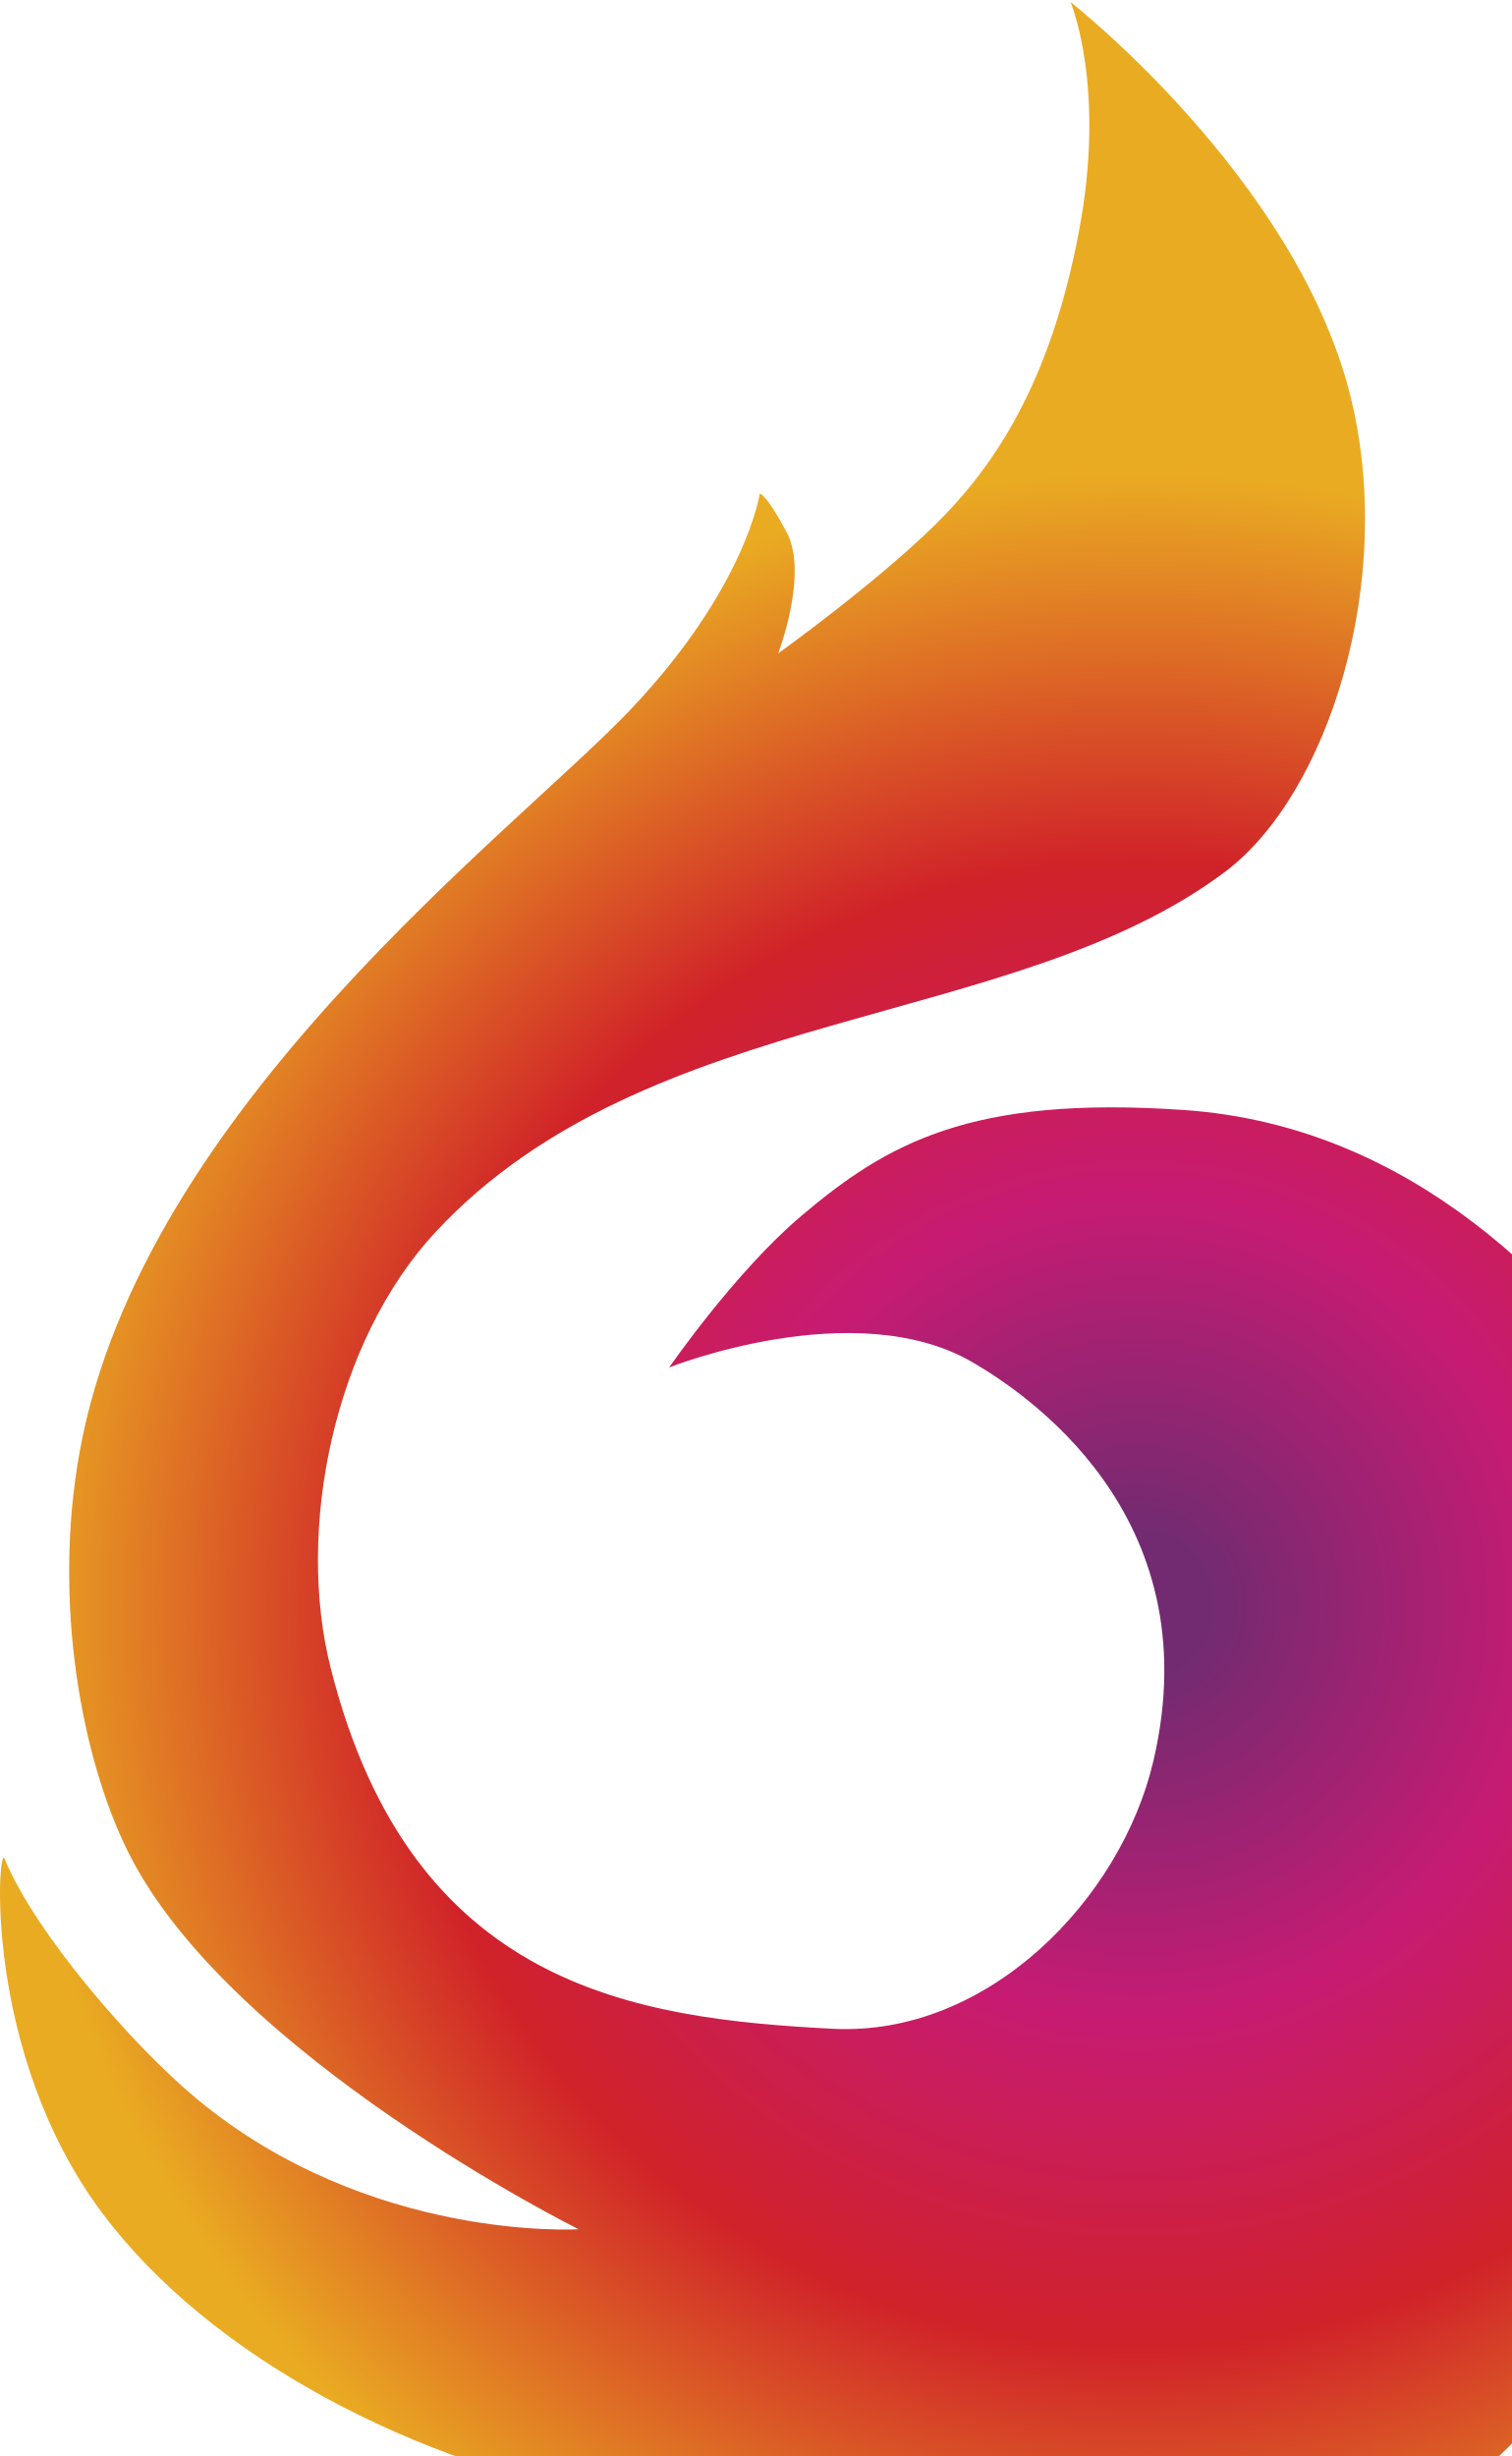
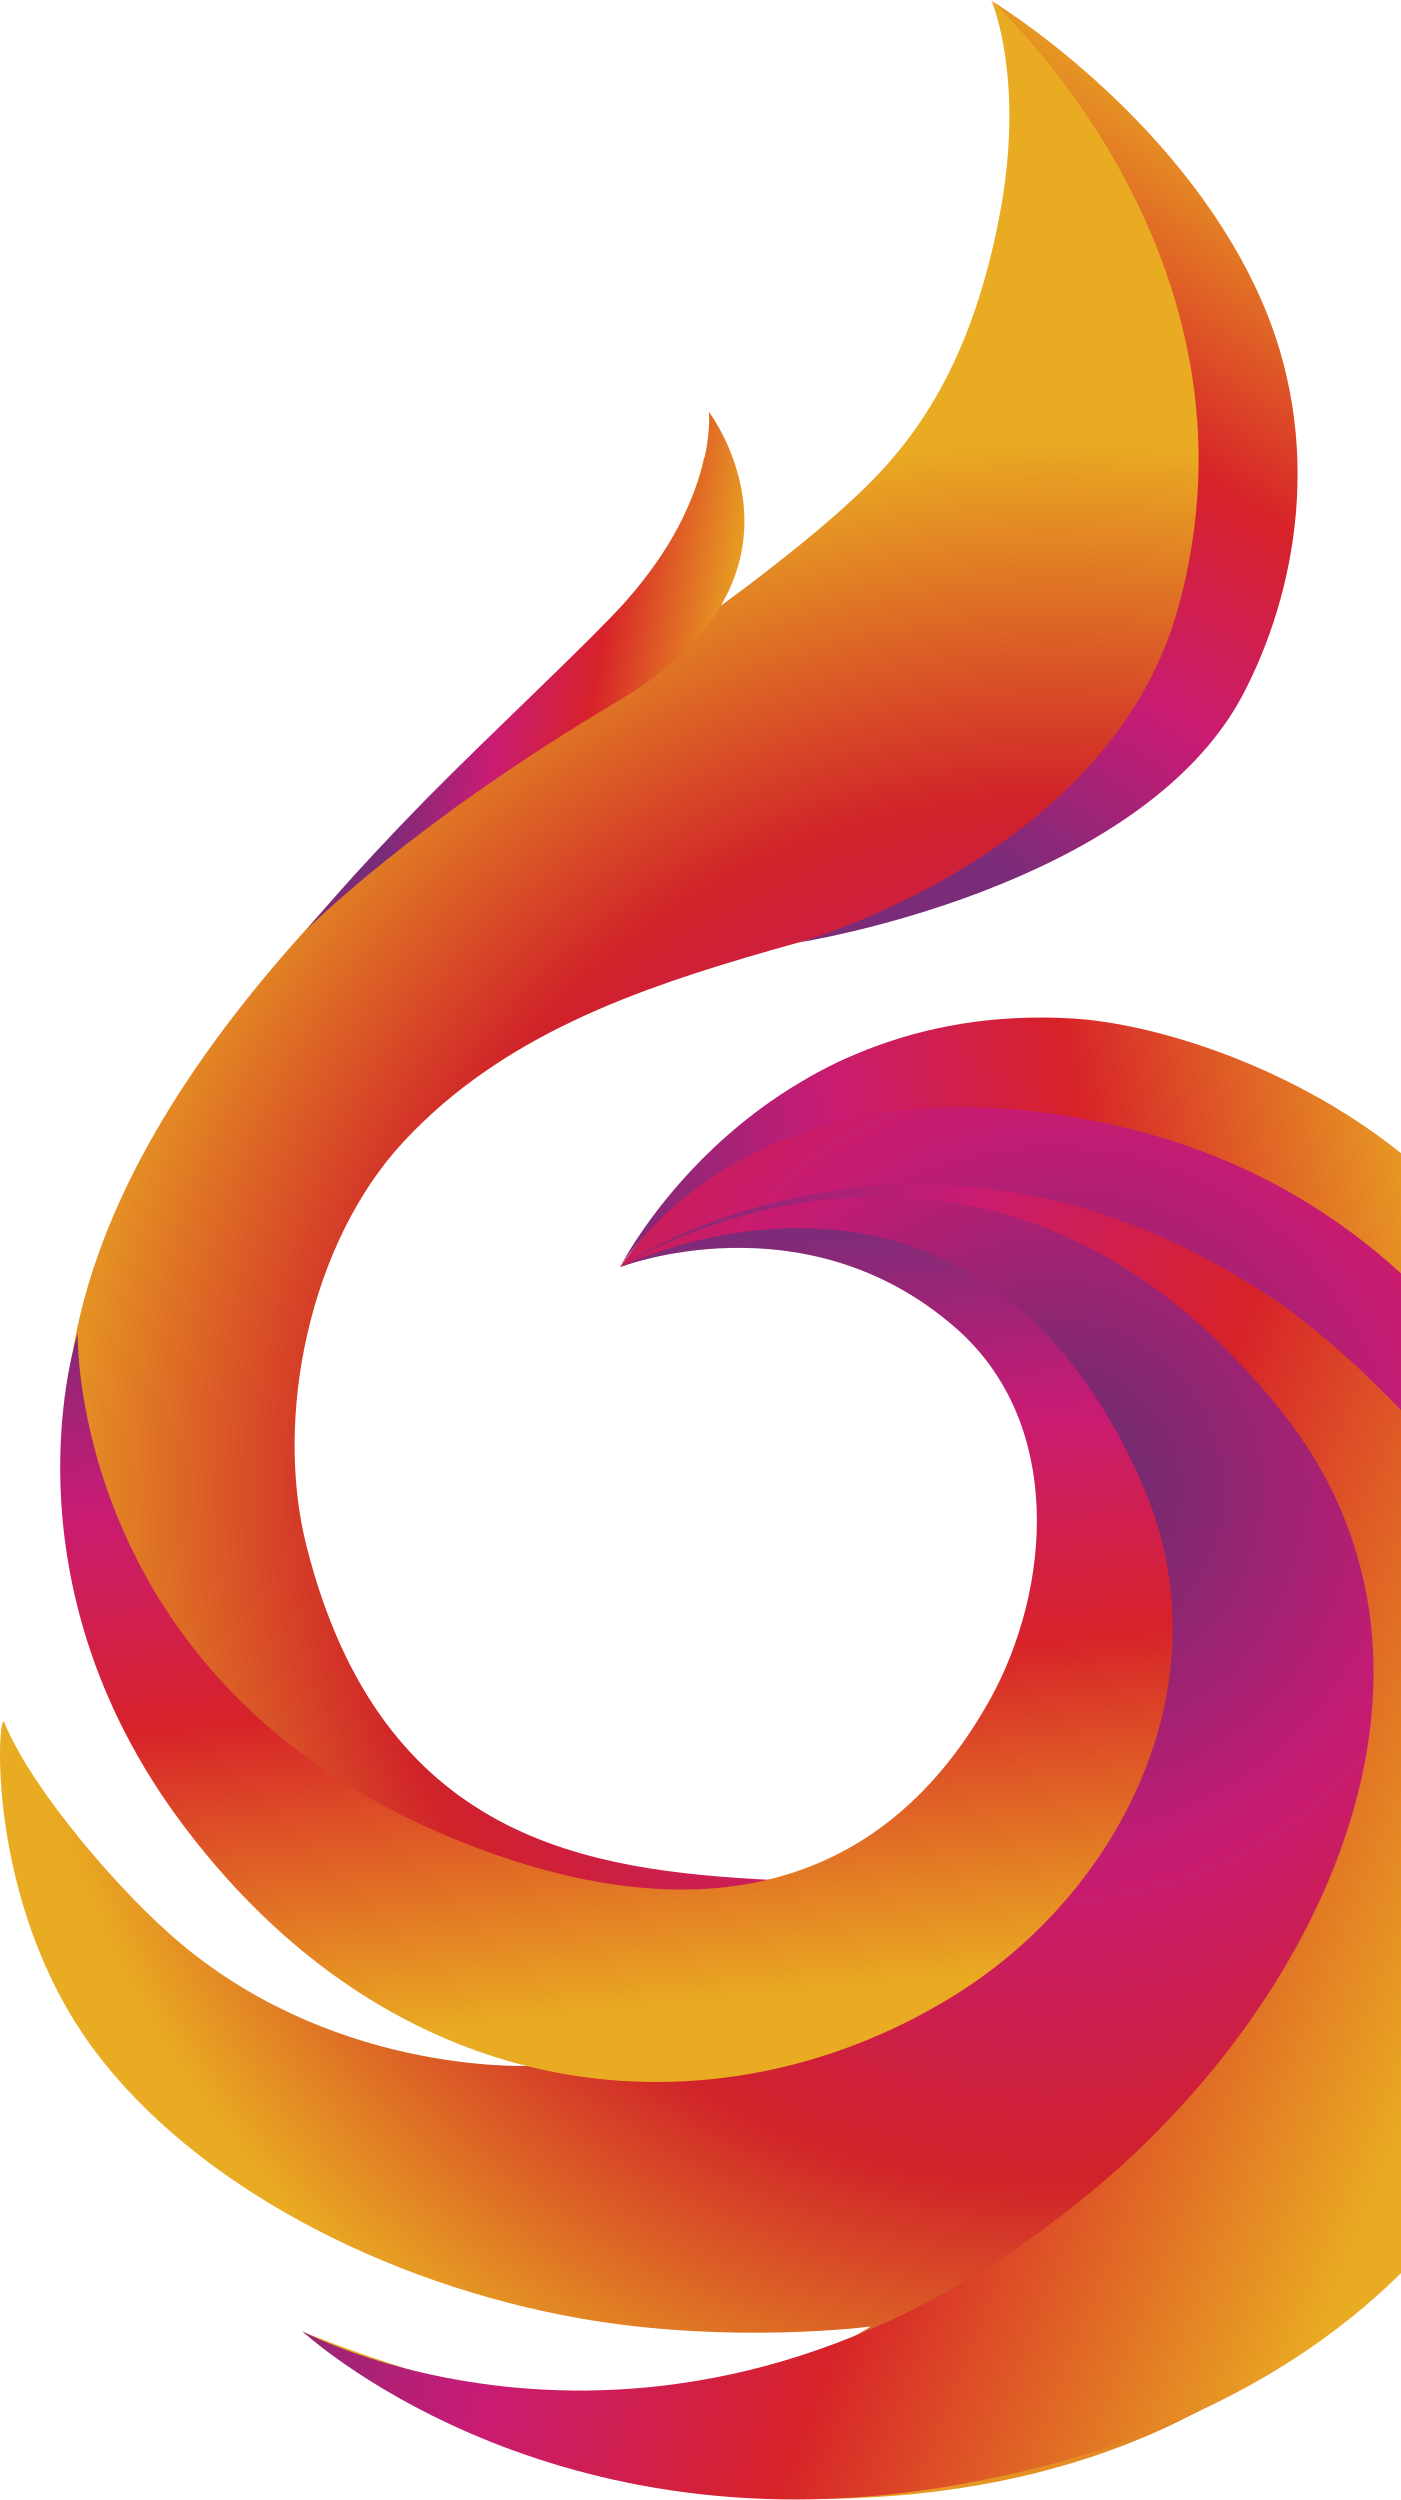
- <svg xmlns="http://www.w3.org/2000/svg" width="450" height="731" viewBox="0 0 450 731" fill="none">
-   <path d="M199.162 407.001C199.162 407.001 254.323 385.054 289.4 405.434C303.998 413.958 360.532 450.308 343.288 524.085C333.686 565.236 294.103 606.191 247.857 603.84C188.972 600.802 122.445 591.592 98.44 496.553C87.956 455.305 99.322 399.261 129.695 366.634C193.087 298.539 301.549 306.966 364.647 259.446C395.216 236.519 415.89 172.442 401.683 116.986C385.222 52.712 318.597 0.588 318.597 0.588C318.597 0.588 329.473 25.964 320.949 69.76C312.522 113.557 296.356 138.443 278.328 156.177C260.3 173.911 231.593 194.487 231.593 194.487C231.593 194.487 240.704 170.776 234.14 158.431C227.673 146.379 226.106 146.967 226.106 146.967C226.106 146.967 221.991 174.891 187.894 210.947C153.798 247.101 42.495 329.501 23.781 431.692C15.453 477.056 24.467 523.889 38.184 551.323C68.361 611.874 172.218 663.508 172.218 663.508C172.218 663.508 109.904 667.427 58.465 624.611C39.457 608.836 10.358 575.23 1.344 553.185C-0.616 548.384 -5.319 610.894 30.443 658.707C62.482 701.524 123.327 733.661 186.62 744.732C234.826 753.158 279.7 747.28 279.7 747.28C279.7 747.28 247.759 768.443 196.32 772.852C162.322 775.693 96.97 748.847 96.97 748.847C96.97 748.847 127.246 772.264 183.681 791.566C218.659 803.519 305.272 813.611 378.364 777.849C451.456 742.087 484.67 689.374 495.644 657.238C506.617 625.199 514.75 581.794 502.11 540.056C491.333 504.686 464.683 469.511 464.683 469.511C464.683 469.511 485.258 479.799 502.698 504.392C519.452 527.906 522 536.039 522 536.039C522 536.039 517.787 458.538 491.039 420.13C466.446 384.858 421.572 335.183 352.4 330.382C288.812 325.973 263.925 340.376 238.451 361.931C218.855 378.49 199.162 407.001 199.162 407.001Z" fill="url(#paint0_radial_180_935)" />
+ <svg xmlns="http://www.w3.org/2000/svg" width="450" height="803" viewBox="0 0 450 803" fill="none">
+   <path d="M199.162 407.001C199.162 407.001 254.323 385.054 289.4 405.434C303.998 413.958 360.532 450.308 343.288 524.085C333.686 565.236 294.103 606.191 247.857 603.84C188.972 600.802 122.445 591.592 98.44 496.553C87.956 455.305 99.322 399.261 129.695 366.634C193.087 298.539 301.549 306.966 364.647 259.446C395.216 236.519 415.889 172.442 401.683 116.986C385.222 52.712 318.597 0.588 318.597 0.588C318.597 0.588 329.473 25.964 320.949 69.76C312.522 113.557 296.356 138.443 278.328 156.177C260.3 173.911 231.592 194.487 231.592 194.487C231.592 194.487 240.704 170.776 234.14 158.431C227.673 146.379 226.106 146.967 226.106 146.967C226.106 146.967 221.991 174.891 187.894 210.947C153.798 247.101 42.495 329.501 23.781 431.692C15.453 477.056 24.467 523.889 38.184 551.323C68.361 611.874 172.218 663.508 172.218 663.508C172.218 663.508 109.904 667.427 58.465 624.611C39.457 608.836 10.358 575.23 1.344 553.185C-0.616 548.384 -5.319 610.894 30.443 658.707C62.482 701.524 123.327 733.661 186.62 744.732C234.826 753.158 279.7 747.28 279.7 747.28C279.7 747.28 247.759 768.443 196.32 772.852C162.322 775.693 96.97 748.847 96.97 748.847C96.97 748.847 127.246 772.264 183.681 791.566C218.659 803.519 305.272 813.611 378.364 777.849C451.456 742.087 484.67 689.375 495.644 657.238C506.617 625.199 514.75 581.794 502.11 540.056C491.333 504.686 464.683 469.511 464.683 469.511C464.683 469.511 485.258 479.799 502.698 504.392C519.452 527.906 522 536.039 522 536.039C522 536.039 517.787 458.538 491.039 420.13C466.446 384.858 421.572 335.183 352.4 330.382C288.812 325.973 263.925 340.376 238.451 361.931C218.855 378.49 199.162 407.001 199.162 407.001Z" fill="url(#paint0_radial_180_932)" />
+   <path d="M199.162 407.002C199.162 407.002 242.175 334.008 360.63 362.03C495.448 393.971 522 535.843 522 535.843C522 535.843 521.706 457.362 477.616 398.673C441.952 351.056 378.462 329.207 344.66 327.149C242.37 320.977 199.162 407.002 199.162 407.002Z" fill="url(#paint1_linear_180_932)" />
+   <path d="M199.258 406.806C199.258 406.806 315.95 332.93 411.773 453.541C475.165 533.197 427.058 639.308 352.888 702.014C219.736 814.395 97.165 748.847 97.165 748.847C97.165 748.847 173.098 819.588 301.645 799.11C455.667 774.518 520.823 668.799 507.596 555.83C500.639 496.749 437.835 436.787 409.813 417.779C296.159 340.768 199.258 406.806 199.258 406.806Z" fill="url(#paint2_linear_180_932)" />
+   <path d="M199.16 407.002C199.16 407.002 258.339 384.075 306.936 426.499C342.11 457.264 337.505 510.663 318.007 545.837C280.188 613.736 215.522 619.026 146.447 590.907C22.407 540.448 24.954 428.361 24.954 428.361C24.954 428.361 -1.108 506.547 58.953 586.4C130.869 682.026 235.02 686.533 308.307 639.798C360.824 606.289 394.234 539.076 366.898 476.664C311.835 350.762 199.16 407.002 199.16 407.002Z" fill="url(#paint3_linear_180_932)" />
+   <path d="M256.38 302.753C256.38 302.753 356.122 275.417 378.363 195.467C410.01 82.008 318.106 0 318.106 0C318.106 0 377.481 35.664 404.327 94.549C426.078 142.264 416.084 191.057 399.232 223.096C366.213 285.704 256.38 302.753 256.38 302.753Z" fill="url(#paint4_linear_180_932)" />
+   <path d="M98.543 298.54C98.543 298.54 132.345 264.345 198.579 225.154C267.457 184.297 227.678 132.271 227.678 132.271C227.678 132.271 230.911 159.411 200.93 193.213C190.349 205.166 158.506 234.756 136.852 256.703C112.358 281.687 98.543 298.54 98.543 298.54Z" fill="url(#paint5_linear_180_932)" />
  <defs>
-     <radialGradient id="paint0_radial_180_935" cx="0" cy="0" r="1" gradientUnits="userSpaceOnUse" gradientTransform="translate(338.258 479.287) rotate(18.8861) scale(338.696 338.696)">
+     <radialGradient id="paint0_radial_180_932" cx="0" cy="0" r="1" gradientUnits="userSpaceOnUse" gradientTransform="translate(338.258 479.287) rotate(18.8861) scale(338.696 338.696)">
      <stop offset="0.066" stop-color="#722B71" />
      <stop offset="0.364" stop-color="#C71B73" />
      <stop offset="0.655" stop-color="#D02229" />
      <stop offset="1" stop-color="#E9AB22" />
    </radialGradient>
+     <linearGradient id="paint1_linear_180_932" x1="192.11" y1="476.222" x2="479.026" y2="419.859" gradientUnits="userSpaceOnUse">
+       <stop offset="0.066" stop-color="#7A2C79" />
+       <stop offset="0.324" stop-color="#C81B74" />
+       <stop offset="0.594" stop-color="#D72229" />
+       <stop offset="0.994" stop-color="#E9AB22" />
+     </linearGradient>
+     <linearGradient id="paint2_linear_180_932" x1="121.251" y1="533.171" x2="460.61" y2="669.17" gradientUnits="userSpaceOnUse">
+       <stop offset="0.066" stop-color="#7A2C79" />
+       <stop offset="0.324" stop-color="#C81B74" />
+       <stop offset="0.594" stop-color="#D72229" />
+       <stop offset="0.994" stop-color="#E9AB22" />
+     </linearGradient>
+     <linearGradient id="paint3_linear_180_932" x1="186.33" y1="381.786" x2="212.904" y2="647.614" gradientUnits="userSpaceOnUse">
+       <stop offset="0.066" stop-color="#7A2C79" />
+       <stop offset="0.324" stop-color="#C81B74" />
+       <stop offset="0.594" stop-color="#D72229" />
+       <stop offset="0.994" stop-color="#E9AB22" />
+     </linearGradient>
+     <linearGradient id="paint4_linear_180_932" x1="249.569" y1="254.014" x2="394.893" y2="29.579" gradientUnits="userSpaceOnUse">
+       <stop offset="0.066" stop-color="#7A2C79" />
+       <stop offset="0.324" stop-color="#C81B74" />
+       <stop offset="0.594" stop-color="#D72229" />
+       <stop offset="0.994" stop-color="#E9AB22" />
+     </linearGradient>
+     <linearGradient id="paint5_linear_180_932" x1="120.318" y1="246.497" x2="230.131" y2="263.401" gradientUnits="userSpaceOnUse">
+       <stop offset="0.066" stop-color="#7A2C79" />
+       <stop offset="0.324" stop-color="#C81B74" />
+       <stop offset="0.594" stop-color="#D72229" />
+       <stop offset="0.994" stop-color="#E9AB22" />
+     </linearGradient>
  </defs>
</svg>
